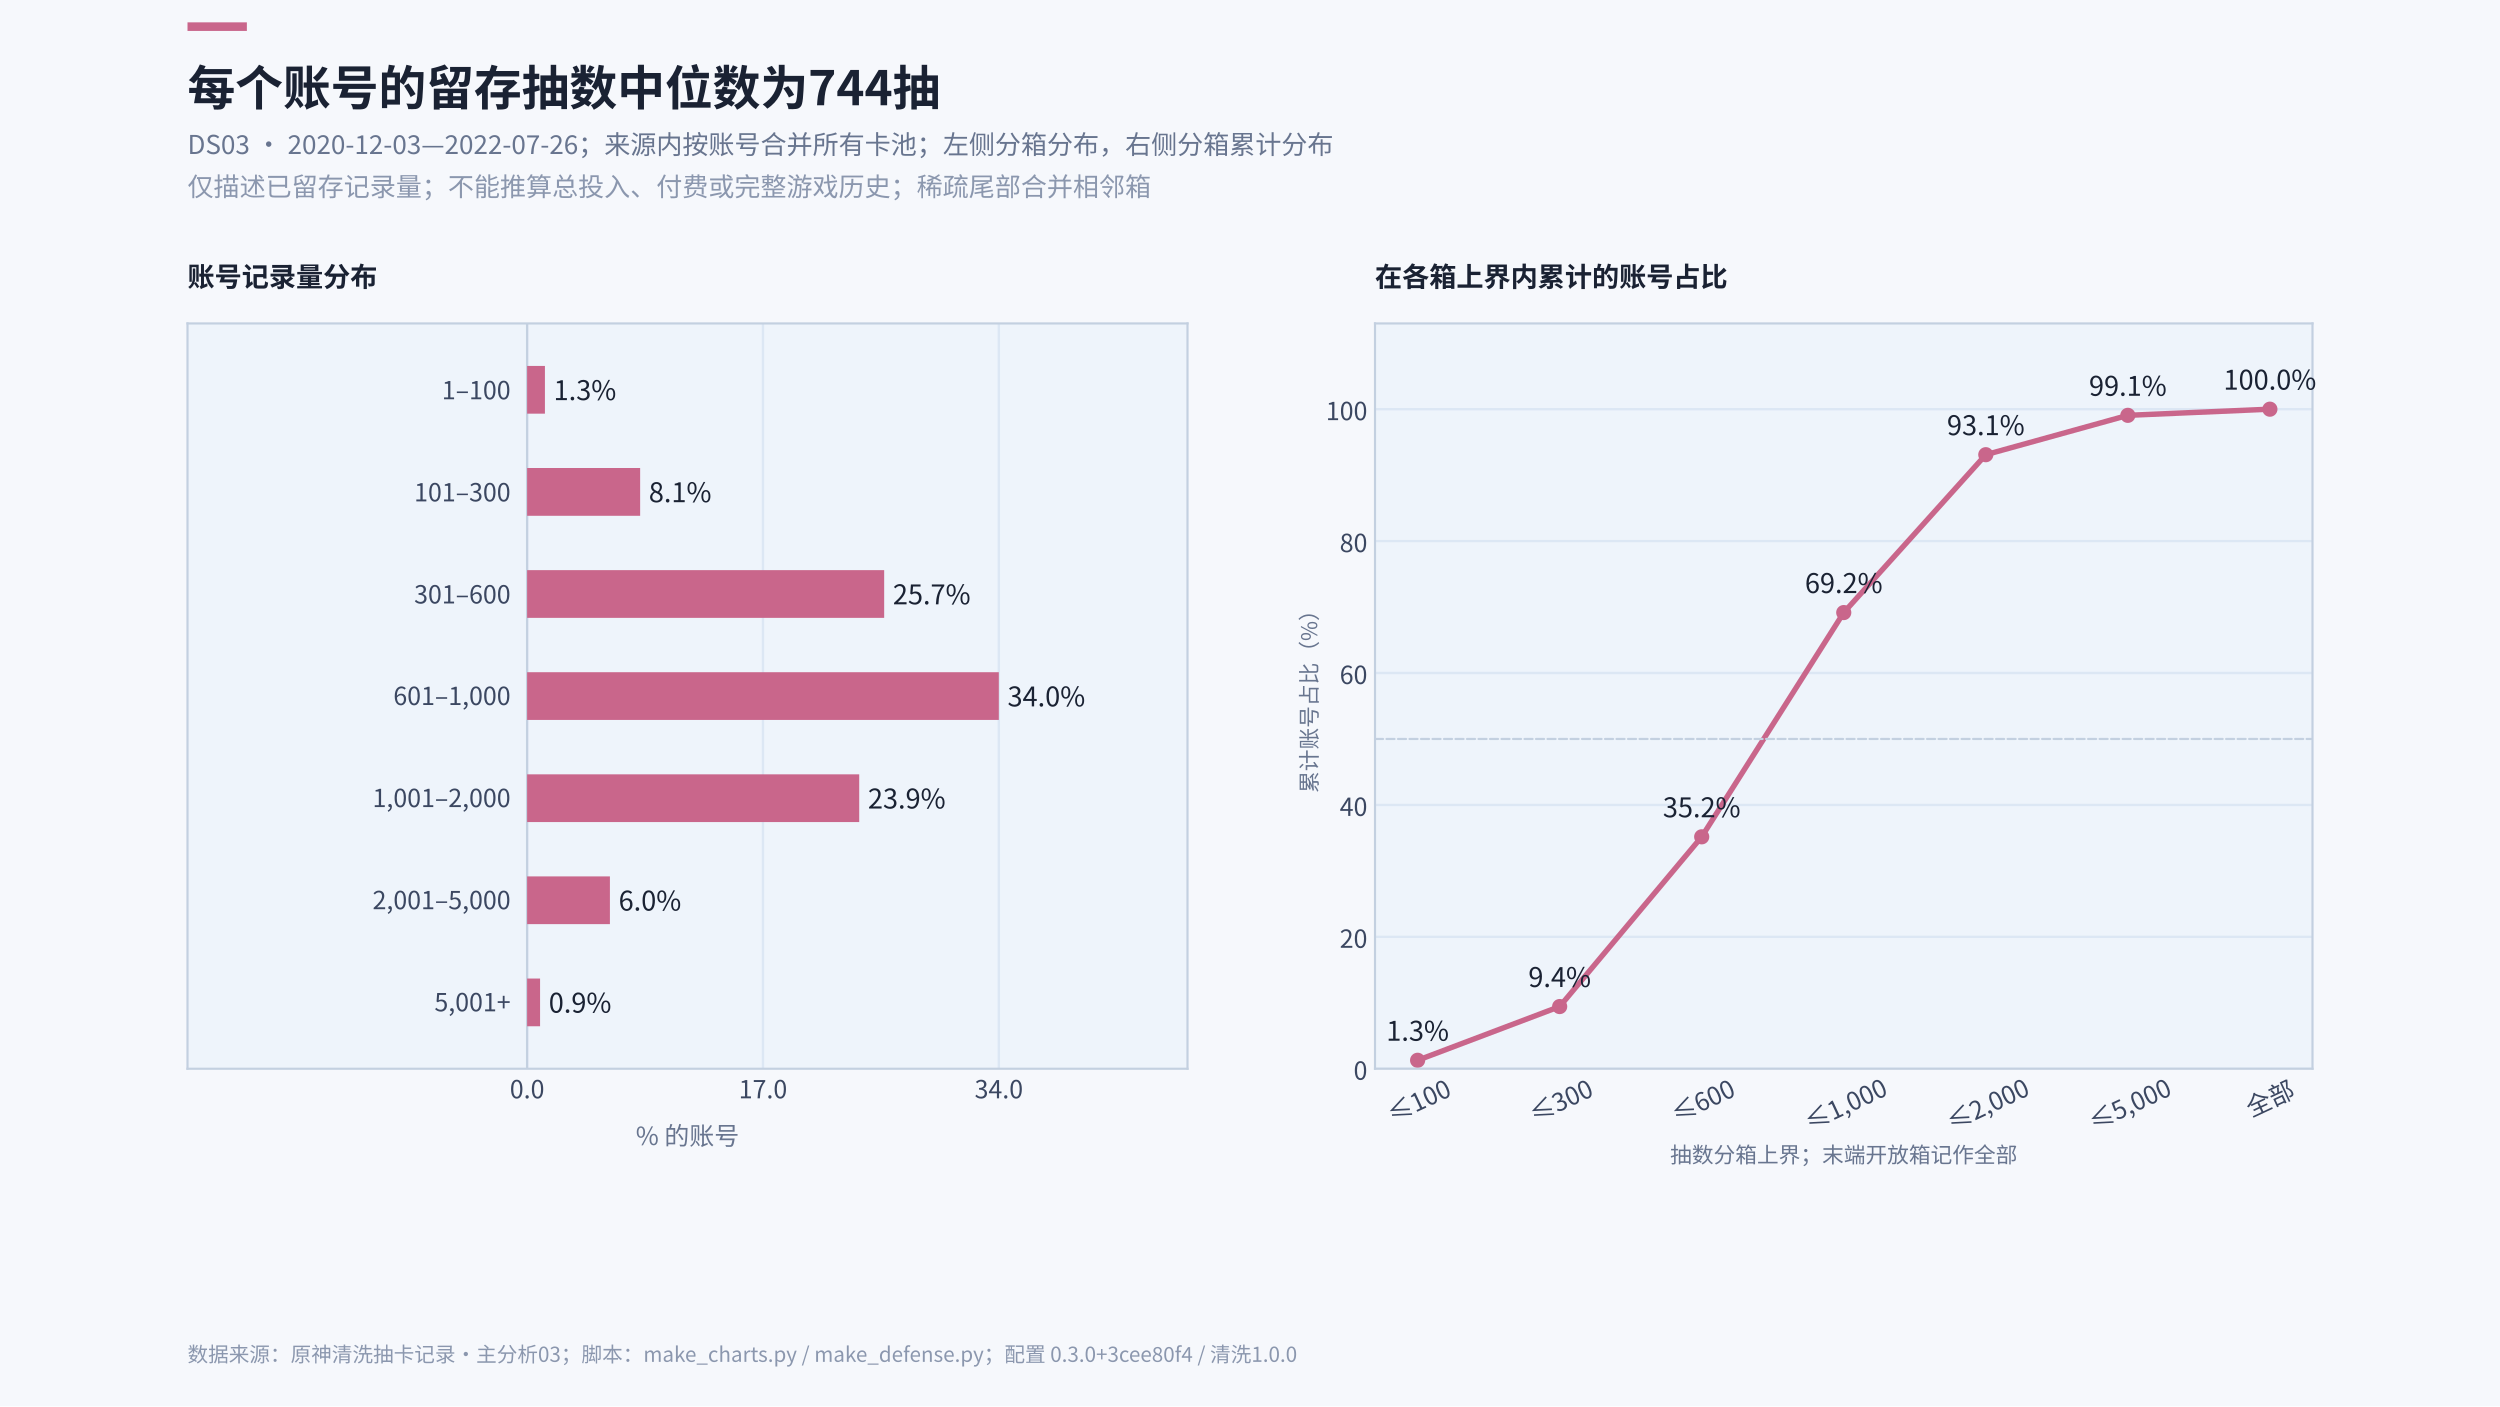
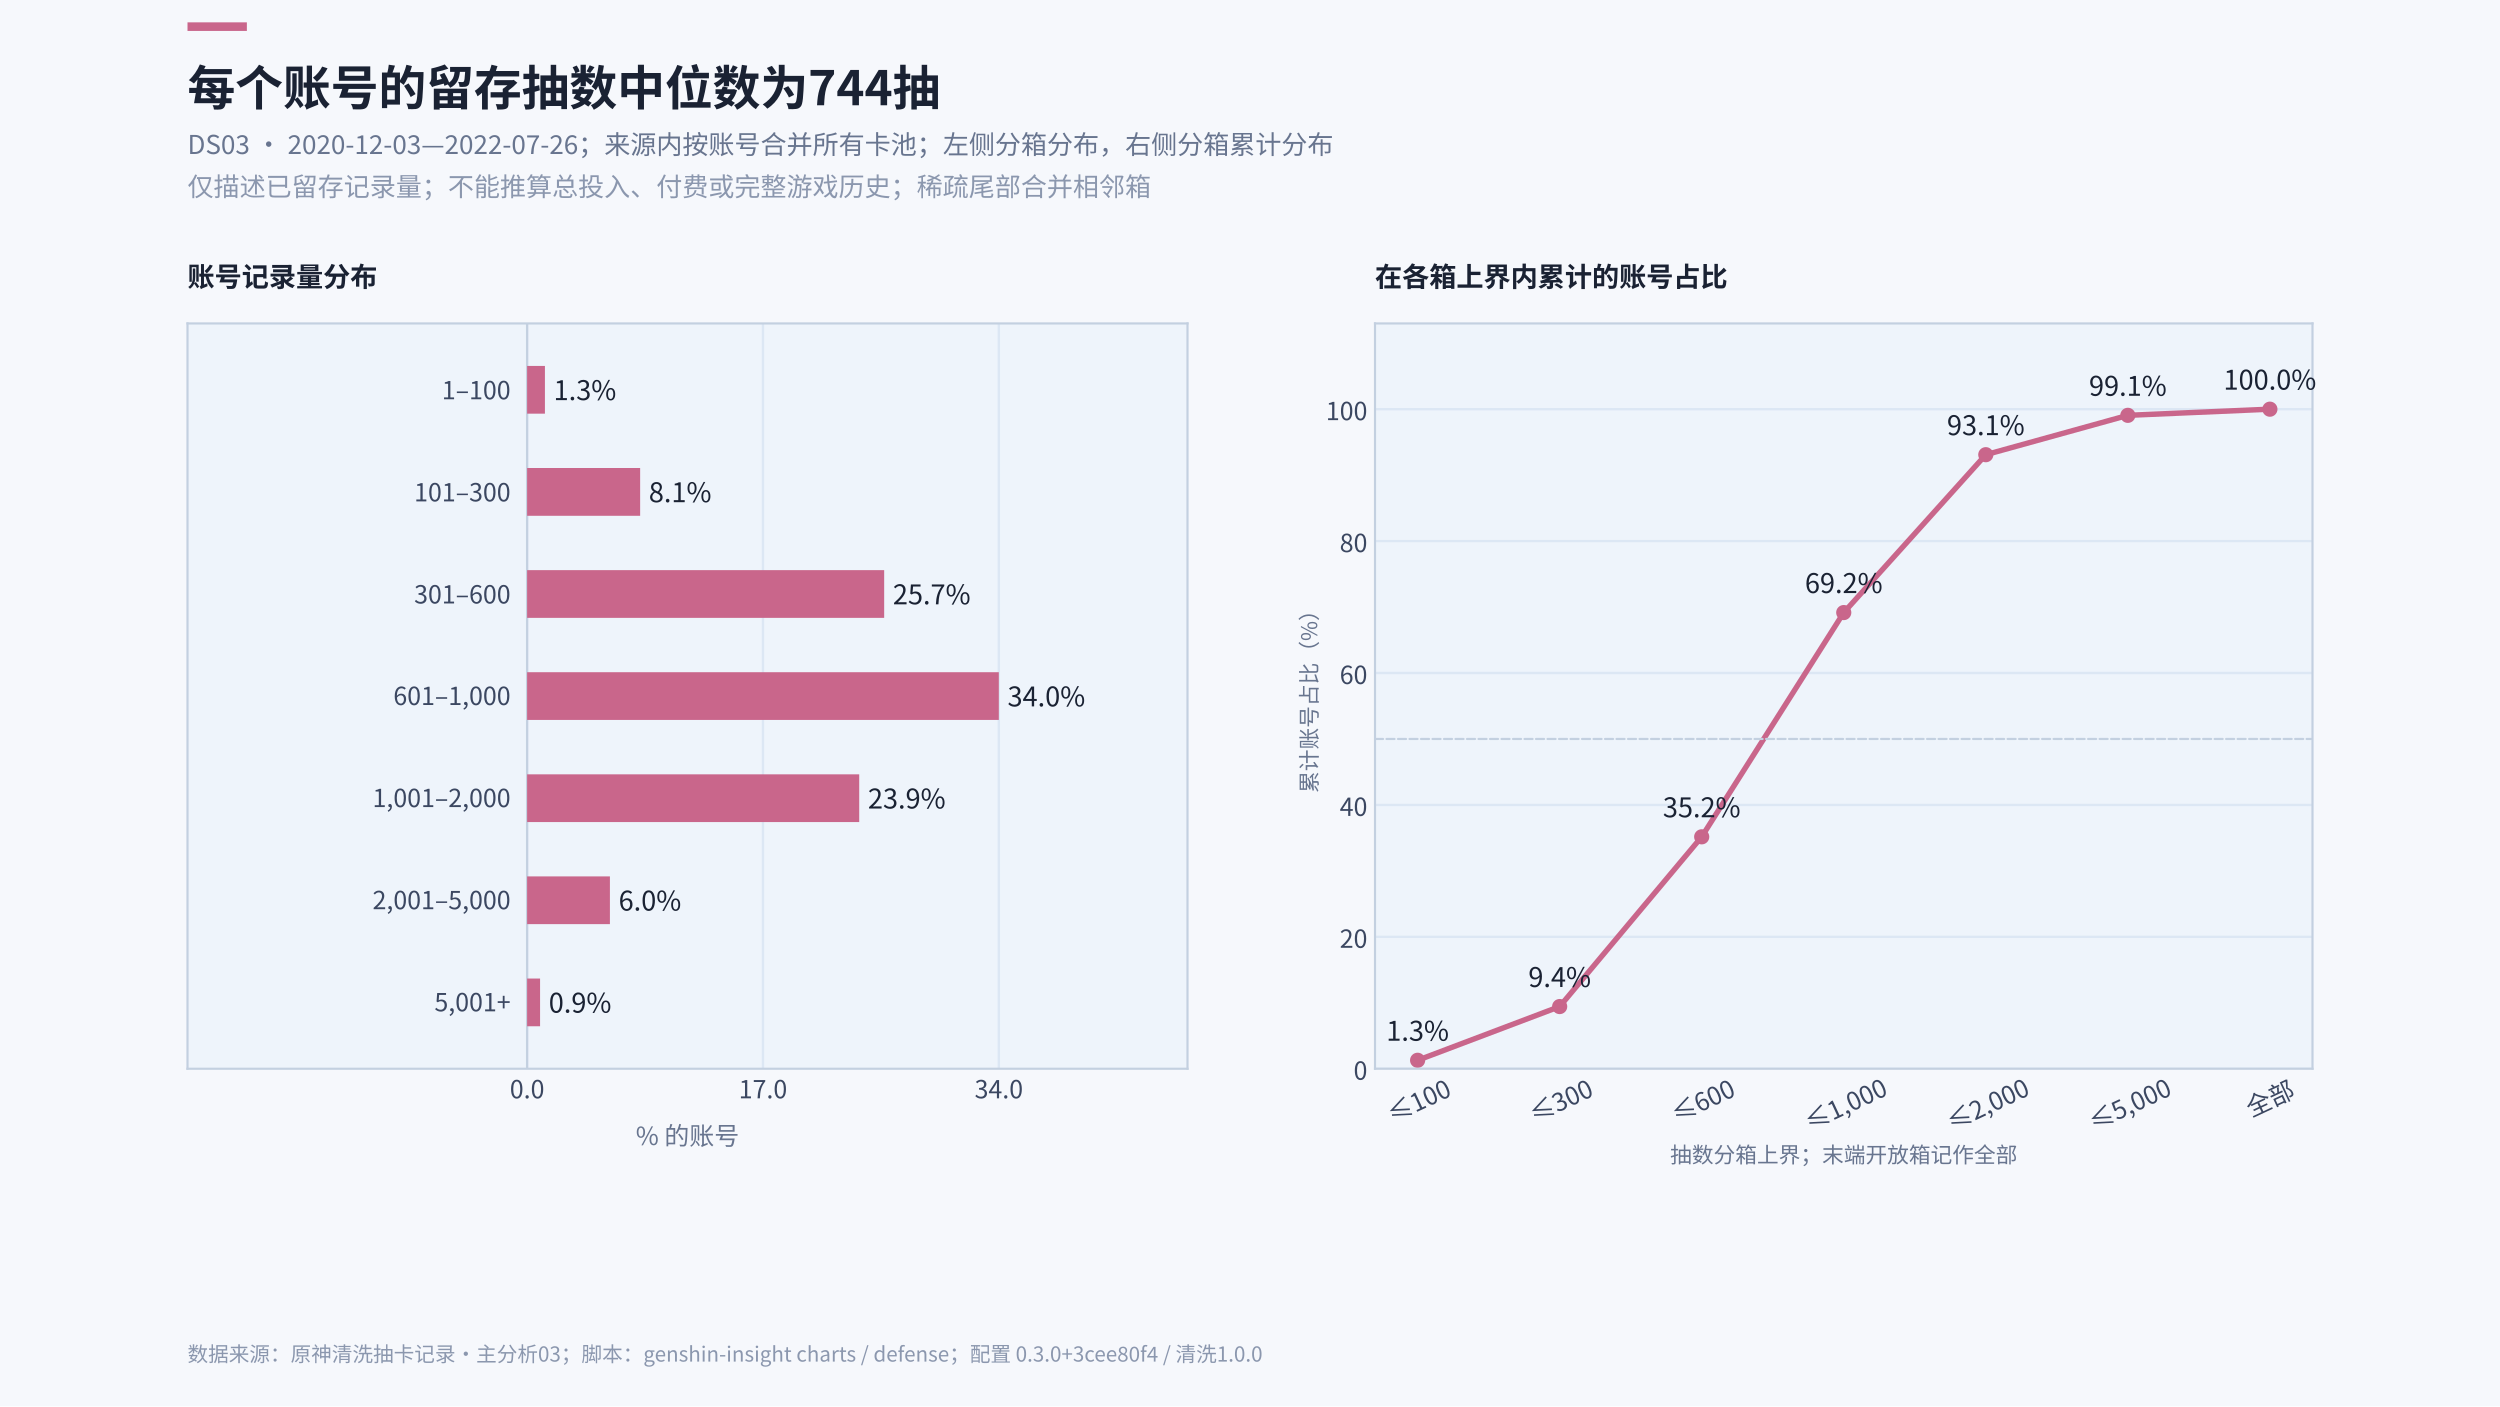
<svg xmlns="http://www.w3.org/2000/svg" xmlns:xlink="http://www.w3.org/1999/xlink" width="1152pt" height="648pt" viewBox="0 0 1152 648" version="1.1">
  <defs>
    <style type="text/css">*{stroke-linejoin: round; stroke-linecap: butt}</style>
  </defs>
  <g id="figure_1">
    <g id="patch_1">
      <path d="M 0 648  L 1152 648  L 1152 0  L 0 0  z " style="fill: #f6f8fc" />
    </g>
    <g id="axes_1">
      <g id="patch_2">
        <path d="M 86.4 492.48  L 547.2 492.48  L 547.2 149.04  L 86.4 149.04  z " style="fill: #eef4fb" />
      </g>
      <g id="matplotlib.axis_1">
        <g id="xtick_1">
          <g id="line2d_1">
            <path d="M 242.898 492.48  L 242.898 149.04  " clip-path="url(#p9e894be1e9)" style="fill: none; stroke: #dce7f4; stroke-width: 1.1; stroke-linecap: round" />
          </g>
          <g id="line2d_2" />
          <g id="text_1">
            <text style="font-size: 11.5px; font-family: 'Noto Sans SC', 'Source Han Sans SC', 'Noto Sans CJK SC', 'Noto Sans CJK JP', 'DejaVu Sans'; text-anchor: middle; fill: #3b4761" x="242.898" y="506.1" transform="rotate(-0 242.8981 506.1)">0.0</text>
          </g>
        </g>
        <g id="xtick_2">
          <g id="line2d_3">
            <path d="M 351.577 492.48  L 351.577 149.04  " clip-path="url(#p9e894be1e9)" style="fill: none; stroke: #dce7f4; stroke-width: 1.1; stroke-linecap: round" />
          </g>
          <g id="line2d_4" />
          <g id="text_2">
            <text style="font-size: 11.5px; font-family: 'Noto Sans SC', 'Source Han Sans SC', 'Noto Sans CJK SC', 'Noto Sans CJK JP', 'DejaVu Sans'; text-anchor: middle; fill: #3b4761" x="351.577" y="506.1" transform="rotate(-0 351.5774 506.1)">17.0</text>
          </g>
        </g>
        <g id="xtick_3">
          <g id="line2d_5">
            <path d="M 460.257 492.48  L 460.257 149.04  " clip-path="url(#p9e894be1e9)" style="fill: none; stroke: #dce7f4; stroke-width: 1.1; stroke-linecap: round" />
          </g>
          <g id="line2d_6" />
          <g id="text_3">
            <text style="font-size: 11.5px; font-family: 'Noto Sans SC', 'Source Han Sans SC', 'Noto Sans CJK SC', 'Noto Sans CJK JP', 'DejaVu Sans'; text-anchor: middle; fill: #3b4761" x="460.257" y="506.1" transform="rotate(-0 460.2566 506.1)">34.0</text>
          </g>
        </g>
        <g id="text_4">
          <text style="font-size: 11.5px; font-family: 'Noto Sans SC', 'Source Han Sans SC', 'Noto Sans CJK SC', 'Noto Sans CJK JP', 'DejaVu Sans'; text-anchor: middle; fill: #68758f" x="316.8" y="527.6" transform="rotate(-0 316.8 527.6)">% 的账号</text>
        </g>
      </g>
      <g id="matplotlib.axis_2" />
      <g id="line2d_7">
        <path d="M 242.898 492.48  L 242.898 149.04  " clip-path="url(#p9e894be1e9)" style="fill: none; stroke: #c3d0e0; stroke-linecap: round" />
      </g>
      <g id="patch_3">
        <path d="M 86.4 492.48  L 86.4 149.04  " style="fill: none; stroke: #c3d0e0; stroke-linejoin: miter; stroke-linecap: square" />
      </g>
      <g id="patch_4">
        <path d="M 547.2 492.48  L 547.2 149.04  " style="fill: none; stroke: #c3d0e0; stroke-linejoin: miter; stroke-linecap: square" />
      </g>
      <g id="patch_5">
        <path d="M 86.4 492.48  L 547.2 492.48  " style="fill: none; stroke: #c3d0e0; stroke-linejoin: miter; stroke-linecap: square" />
      </g>
      <g id="patch_6">
        <path d="M 86.4 149.04  L 547.2 149.04  " style="fill: none; stroke: #c3d0e0; stroke-linejoin: miter; stroke-linecap: square" />
      </g>
      <g id="text_5">
        <text style="font-weight: 700; font-size: 12.5px; font-family: 'Noto Sans SC', 'Source Han Sans SC', 'Noto Sans CJK SC', 'Noto Sans CJK JP', 'DejaVu Sans'; text-anchor: start; fill: #1a2233" x="86.4" y="132.085" transform="rotate(-0 86.4 132.0852)">账号记录量分布</text>
      </g>
      <g id="LineCollection_1">
        <path d="M 242.898 179.62  L 251.101 179.62  " clip-path="url(#p9e894be1e9)" style="fill: none; stroke: #c9668b; stroke-width: 22" />
      </g>
      <g id="LineCollection_2">
        <path d="M 242.898 226.667  L 294.981 226.667  " clip-path="url(#p9e894be1e9)" style="fill: none; stroke: #c9668b; stroke-width: 22" />
      </g>
      <g id="LineCollection_3">
        <path d="M 242.898 273.713  L 407.428 273.713  " clip-path="url(#p9e894be1e9)" style="fill: none; stroke: #c9668b; stroke-width: 22" />
      </g>
      <g id="LineCollection_4">
        <path d="M 242.898 320.76  L 460.257 320.76  " clip-path="url(#p9e894be1e9)" style="fill: none; stroke: #c9668b; stroke-width: 22" />
      </g>
      <g id="LineCollection_5">
        <path d="M 242.898 367.807  L 395.928 367.807  " clip-path="url(#p9e894be1e9)" style="fill: none; stroke: #c9668b; stroke-width: 22" />
      </g>
      <g id="LineCollection_6">
        <path d="M 242.898 414.853  L 281.048 414.853  " clip-path="url(#p9e894be1e9)" style="fill: none; stroke: #c9668b; stroke-width: 22" />
      </g>
      <g id="LineCollection_7">
        <path d="M 242.898 461.9  L 248.864 461.9  " clip-path="url(#p9e894be1e9)" style="fill: none; stroke: #c9668b; stroke-width: 22" />
      </g>
      <g id="text_6">
        <text style="font-weight: 500; font-size: 11.5px; font-family: 'Noto Sans SC', 'Source Han Sans SC', 'Noto Sans CJK SC', 'Noto Sans CJK JP', 'DejaVu Sans'; text-anchor: end; fill: #3b4761" x="235.291" y="183.99" transform="rotate(-0 235.2906 183.9903)">1–100</text>
      </g>
      <g id="text_7">
        <text style="font-weight: 500; font-size: 11.5px; font-family: 'Noto Sans SC', 'Source Han Sans SC', 'Noto Sans CJK SC', 'Noto Sans CJK JP', 'DejaVu Sans'; text-anchor: end; fill: #3b4761" x="235.291" y="231.037" transform="rotate(-0 235.2906 231.0368)">101–300</text>
      </g>
      <g id="text_8">
        <text style="font-weight: 500; font-size: 11.5px; font-family: 'Noto Sans SC', 'Source Han Sans SC', 'Noto Sans CJK SC', 'Noto Sans CJK JP', 'DejaVu Sans'; text-anchor: end; fill: #3b4761" x="235.291" y="278.083" transform="rotate(-0 235.2906 278.0834)">301–600</text>
      </g>
      <g id="text_9">
        <text style="font-weight: 500; font-size: 11.5px; font-family: 'Noto Sans SC', 'Source Han Sans SC', 'Noto Sans CJK SC', 'Noto Sans CJK JP', 'DejaVu Sans'; text-anchor: end; fill: #3b4761" x="235.291" y="324.866" transform="rotate(-0 235.2906 324.8659)">601–1,000</text>
      </g>
      <g id="text_10">
        <text style="font-weight: 500; font-size: 11.5px; font-family: 'Noto Sans SC', 'Source Han Sans SC', 'Noto Sans CJK SC', 'Noto Sans CJK JP', 'DejaVu Sans'; text-anchor: end; fill: #3b4761" x="235.291" y="371.912" transform="rotate(-0 235.2906 371.9124)">1,001–2,000</text>
      </g>
      <g id="text_11">
        <text style="font-weight: 500; font-size: 11.5px; font-family: 'Noto Sans SC', 'Source Han Sans SC', 'Noto Sans CJK SC', 'Noto Sans CJK JP', 'DejaVu Sans'; text-anchor: end; fill: #3b4761" x="235.291" y="418.959" transform="rotate(-0 235.2906 418.959)">2,001–5,000</text>
      </g>
      <g id="text_12">
        <text style="font-weight: 500; font-size: 11.5px; font-family: 'Noto Sans SC', 'Source Han Sans SC', 'Noto Sans CJK SC', 'Noto Sans CJK JP', 'DejaVu Sans'; text-anchor: end; fill: #3b4761" x="235.291" y="466.006" transform="rotate(-0 235.2906 466.0056)">5,001+</text>
      </g>
      <g id="text_13">
        <text style="font-weight: 500; font-size: 12.5px; font-family: 'Noto Sans SC', 'Source Han Sans SC', 'Noto Sans CJK SC', 'Noto Sans CJK JP', 'DejaVu Sans'; text-anchor: start; fill: #1a2233" x="255.101" y="184.37" transform="rotate(-0 255.1011 184.3703)">1.3%</text>
      </g>
      <g id="text_14">
        <text style="font-weight: 500; font-size: 12.5px; font-family: 'Noto Sans SC', 'Source Han Sans SC', 'Noto Sans CJK SC', 'Noto Sans CJK JP', 'DejaVu Sans'; text-anchor: start; fill: #1a2233" x="298.981" y="231.417" transform="rotate(-0 298.9809 231.4168)">8.1%</text>
      </g>
      <g id="text_15">
        <text style="font-weight: 500; font-size: 12.5px; font-family: 'Noto Sans SC', 'Source Han Sans SC', 'Noto Sans CJK SC', 'Noto Sans CJK JP', 'DejaVu Sans'; text-anchor: start; fill: #1a2233" x="411.428" y="278.463" transform="rotate(-0 411.428 278.4634)">25.7%</text>
      </g>
      <g id="text_16">
        <text style="font-weight: 500; font-size: 12.5px; font-family: 'Noto Sans SC', 'Source Han Sans SC', 'Noto Sans CJK SC', 'Noto Sans CJK JP', 'DejaVu Sans'; text-anchor: start; fill: #1a2233" x="464.257" y="325.51" transform="rotate(-0 464.2566 325.51)">34.0%</text>
      </g>
      <g id="text_17">
        <text style="font-weight: 500; font-size: 12.5px; font-family: 'Noto Sans SC', 'Source Han Sans SC', 'Noto Sans CJK SC', 'Noto Sans CJK JP', 'DejaVu Sans'; text-anchor: start; fill: #1a2233" x="399.928" y="372.557" transform="rotate(-0 399.9282 372.5566)">23.9%</text>
      </g>
      <g id="text_18">
        <text style="font-weight: 500; font-size: 12.5px; font-family: 'Noto Sans SC', 'Source Han Sans SC', 'Noto Sans CJK SC', 'Noto Sans CJK JP', 'DejaVu Sans'; text-anchor: start; fill: #1a2233" x="285.048" y="419.603" transform="rotate(-0 285.0477 419.6032)">6.0%</text>
      </g>
      <g id="text_19">
        <text style="font-weight: 500; font-size: 12.5px; font-family: 'Noto Sans SC', 'Source Han Sans SC', 'Noto Sans CJK SC', 'Noto Sans CJK JP', 'DejaVu Sans'; text-anchor: start; fill: #1a2233" x="252.864" y="466.65" transform="rotate(-0 252.8639 466.6497)">0.9%</text>
      </g>
    </g>
    <g id="axes_2">
      <g id="patch_7">
        <path d="M 633.6 492.48  L 1065.6 492.48  L 1065.6 149.04  L 633.6 149.04  z " style="fill: #eef4fb" />
      </g>
      <g id="matplotlib.axis_3">
        <g id="xtick_4">
          <g id="line2d_8" />
          <g id="text_20">
            <text style="font-size: 11.5px; font-family: 'Noto Sans SC', 'Source Han Sans SC', 'Noto Sans CJK SC', 'Noto Sans CJK JP', 'DejaVu Sans'; fill: #3b4761" transform="translate(641.7277 517.6074) rotate(-25)">≤100</text>
          </g>
        </g>
        <g id="xtick_5">
          <g id="line2d_9" />
          <g id="text_21">
            <text style="font-size: 11.5px; font-family: 'Noto Sans SC', 'Source Han Sans SC', 'Noto Sans CJK SC', 'Noto Sans CJK JP', 'DejaVu Sans'; fill: #3b4761" transform="translate(707.1822 517.6074) rotate(-25)">≤300</text>
          </g>
        </g>
        <g id="xtick_6">
          <g id="line2d_10" />
          <g id="text_22">
            <text style="font-size: 11.5px; font-family: 'Noto Sans SC', 'Source Han Sans SC', 'Noto Sans CJK SC', 'Noto Sans CJK JP', 'DejaVu Sans'; fill: #3b4761" transform="translate(772.6368 517.6074) rotate(-25)">≤600</text>
          </g>
        </g>
        <g id="xtick_7">
          <g id="line2d_11" />
          <g id="text_23">
            <text style="font-size: 11.5px; font-family: 'Noto Sans SC', 'Source Han Sans SC', 'Noto Sans CJK SC', 'Noto Sans CJK JP', 'DejaVu Sans'; fill: #3b4761" transform="translate(834.0615 521.2616) rotate(-25)">≤1,000</text>
          </g>
        </g>
        <g id="xtick_8">
          <g id="line2d_12" />
          <g id="text_24">
            <text style="font-size: 11.5px; font-family: 'Noto Sans SC', 'Source Han Sans SC', 'Noto Sans CJK SC', 'Noto Sans CJK JP', 'DejaVu Sans'; fill: #3b4761" transform="translate(899.516 521.2616) rotate(-25)">≤2,000</text>
          </g>
        </g>
        <g id="xtick_9">
          <g id="line2d_13" />
          <g id="text_25">
            <text style="font-size: 11.5px; font-family: 'Noto Sans SC', 'Source Han Sans SC', 'Noto Sans CJK SC', 'Noto Sans CJK JP', 'DejaVu Sans'; fill: #3b4761" transform="translate(964.9706 521.2616) rotate(-25)">≤5,000</text>
          </g>
        </g>
        <g id="xtick_10">
          <g id="line2d_14" />
          <g id="text_26">
            <text style="font-size: 11.5px; font-family: 'Noto Sans SC', 'Source Han Sans SC', 'Noto Sans CJK SC', 'Noto Sans CJK JP', 'DejaVu Sans'; fill: #3b4761" transform="translate(1037.388 514.8721) rotate(-25)">全部</text>
          </g>
        </g>
        <g id="text_27">
          <text style="font-size: 10px; font-family: 'Noto Sans SC', 'Source Han Sans SC', 'Noto Sans CJK SC', 'Noto Sans CJK JP', 'DejaVu Sans'; text-anchor: middle; fill: #68758f" x="849.6" y="535.791" transform="rotate(-0 849.6 535.7911)">抽数分箱上界；末端开放箱记作全部</text>
        </g>
      </g>
      <g id="matplotlib.axis_4">
        <g id="ytick_1">
          <g id="line2d_15">
            <path d="M 633.6 492.48  L 1065.6 492.48  " clip-path="url(#p23199f491c)" style="fill: none; stroke: #dce7f4; stroke-width: 1.1; stroke-linecap: round" />
          </g>
          <g id="line2d_16" />
          <g id="text_28">
            <text style="font-size: 11.5px; font-family: 'Noto Sans SC', 'Source Han Sans SC', 'Noto Sans CJK SC', 'Noto Sans CJK JP', 'DejaVu Sans'; text-anchor: end; fill: #3b4761" x="630.1" y="497.54" transform="rotate(-0 630.1 497.54)">0</text>
          </g>
        </g>
        <g id="ytick_2">
          <g id="line2d_17">
            <path d="M 633.6 431.694  L 1065.6 431.694  " clip-path="url(#p23199f491c)" style="fill: none; stroke: #dce7f4; stroke-width: 1.1; stroke-linecap: round" />
          </g>
          <g id="line2d_18" />
          <g id="text_29">
            <text style="font-size: 11.5px; font-family: 'Noto Sans SC', 'Source Han Sans SC', 'Noto Sans CJK SC', 'Noto Sans CJK JP', 'DejaVu Sans'; text-anchor: end; fill: #3b4761" x="630.1" y="436.754" transform="rotate(-0 630.1 436.7542)">20</text>
          </g>
        </g>
        <g id="ytick_3">
          <g id="line2d_19">
            <path d="M 633.6 370.908  L 1065.6 370.908  " clip-path="url(#p23199f491c)" style="fill: none; stroke: #dce7f4; stroke-width: 1.1; stroke-linecap: round" />
          </g>
          <g id="line2d_20" />
          <g id="text_30">
            <text style="font-size: 11.5px; font-family: 'Noto Sans SC', 'Source Han Sans SC', 'Noto Sans CJK SC', 'Noto Sans CJK JP', 'DejaVu Sans'; text-anchor: end; fill: #3b4761" x="630.1" y="375.968" transform="rotate(-0 630.1 375.9683)">40</text>
          </g>
        </g>
        <g id="ytick_4">
          <g id="line2d_21">
            <path d="M 633.6 310.122  L 1065.6 310.122  " clip-path="url(#p23199f491c)" style="fill: none; stroke: #dce7f4; stroke-width: 1.1; stroke-linecap: round" />
          </g>
          <g id="line2d_22" />
          <g id="text_31">
            <text style="font-size: 11.5px; font-family: 'Noto Sans SC', 'Source Han Sans SC', 'Noto Sans CJK SC', 'Noto Sans CJK JP', 'DejaVu Sans'; text-anchor: end; fill: #3b4761" x="630.1" y="315.182" transform="rotate(-0 630.1 315.1825)">60</text>
          </g>
        </g>
        <g id="ytick_5">
          <g id="line2d_23">
            <path d="M 633.6 249.337  L 1065.6 249.337  " clip-path="url(#p23199f491c)" style="fill: none; stroke: #dce7f4; stroke-width: 1.1; stroke-linecap: round" />
          </g>
          <g id="line2d_24" />
          <g id="text_32">
            <text style="font-size: 11.5px; font-family: 'Noto Sans SC', 'Source Han Sans SC', 'Noto Sans CJK SC', 'Noto Sans CJK JP', 'DejaVu Sans'; text-anchor: end; fill: #3b4761" x="630.1" y="254.397" transform="rotate(-0 630.1 254.3966)">80</text>
          </g>
        </g>
        <g id="ytick_6">
          <g id="line2d_25">
            <path d="M 633.6 188.551  L 1065.6 188.551  " clip-path="url(#p23199f491c)" style="fill: none; stroke: #dce7f4; stroke-width: 1.1; stroke-linecap: round" />
          </g>
          <g id="line2d_26" />
          <g id="text_33">
            <text style="font-size: 11.5px; font-family: 'Noto Sans SC', 'Source Han Sans SC', 'Noto Sans CJK SC', 'Noto Sans CJK JP', 'DejaVu Sans'; text-anchor: end; fill: #3b4761" x="630.1" y="193.611" transform="rotate(-0 630.1 193.6108)">100</text>
          </g>
        </g>
        <g id="text_34">
          <text style="font-size: 10px; font-family: 'Noto Sans SC', 'Source Han Sans SC', 'Noto Sans CJK SC', 'Noto Sans CJK JP', 'DejaVu Sans'; text-anchor: middle; fill: #68758f" x="606.928" y="320.76" transform="rotate(-90 606.9277 320.76)">累计账号占比（%）</text>
        </g>
      </g>
      <g id="line2d_27">
        <path d="M 653.236 488.58  L 718.691 463.82  L 784.145 385.604  L 849.6 282.273  L 915.055 209.523  L 980.509 191.387  L 1045.964 188.551  " clip-path="url(#p23199f491c)" style="fill: none; stroke: #c9668b; stroke-width: 2.5; stroke-linecap: round" />
        <defs>
          <path id="m44d8c7922f" d="M 0 3  C 0.796 3 1.559 2.684 2.121 2.121  C 2.684 1.559 3 0.796 3 0  C 3 -0.796 2.684 -1.559 2.121 -2.121  C 1.559 -2.684 0.796 -3 0 -3  C -0.796 -3 -1.559 -2.684 -2.121 -2.121  C -2.684 -1.559 -3 -0.796 -3 0  C -3 0.796 -2.684 1.559 -2.121 2.121  C -1.559 2.684 -0.796 3 0 3  z " style="stroke: #c9668b" />
        </defs>
        <g clip-path="url(#p23199f491c)">
          <use xlink:href="#m44d8c7922f" x="653.236" y="488.58" style="fill: #c9668b; stroke: #c9668b" />
          <use xlink:href="#m44d8c7922f" x="718.691" y="463.82" style="fill: #c9668b; stroke: #c9668b" />
          <use xlink:href="#m44d8c7922f" x="784.145" y="385.604" style="fill: #c9668b; stroke: #c9668b" />
          <use xlink:href="#m44d8c7922f" x="849.6" y="282.273" style="fill: #c9668b; stroke: #c9668b" />
          <use xlink:href="#m44d8c7922f" x="915.055" y="209.523" style="fill: #c9668b; stroke: #c9668b" />
          <use xlink:href="#m44d8c7922f" x="980.509" y="191.387" style="fill: #c9668b; stroke: #c9668b" />
          <use xlink:href="#m44d8c7922f" x="1045.964" y="188.551" style="fill: #c9668b; stroke: #c9668b" />
        </g>
      </g>
      <g id="line2d_28">
        <path d="M 633.6 340.515  L 1065.6 340.515  " clip-path="url(#p23199f491c)" style="fill: none; stroke-dasharray: 3.7,1.6; stroke-dashoffset: 0; stroke: #c3d0e0; stroke-linecap: round" />
      </g>
      <g id="patch_8">
        <path d="M 633.6 492.48  L 633.6 149.04  " style="fill: none; stroke: #c3d0e0; stroke-linejoin: miter; stroke-linecap: square" />
      </g>
      <g id="patch_9">
        <path d="M 1065.6 492.48  L 1065.6 149.04  " style="fill: none; stroke: #c3d0e0; stroke-linejoin: miter; stroke-linecap: square" />
      </g>
      <g id="patch_10">
        <path d="M 633.6 492.48  L 1065.6 492.48  " style="fill: none; stroke: #c3d0e0; stroke-linejoin: miter; stroke-linecap: square" />
      </g>
      <g id="patch_11">
        <path d="M 633.6 149.04  L 1065.6 149.04  " style="fill: none; stroke: #c3d0e0; stroke-linejoin: miter; stroke-linecap: square" />
      </g>
      <g id="text_35">
        <text style="font-weight: 700; font-size: 12.5px; font-family: 'Noto Sans SC', 'Source Han Sans SC', 'Noto Sans CJK SC', 'Noto Sans CJK JP', 'DejaVu Sans'; text-anchor: start; fill: #1a2233" x="633.6" y="132.085" transform="rotate(-0 633.6 132.0852)">在各箱上界内累计的账号占比</text>
      </g>
      <g id="text_36">
        <text style="font-size: 12.5px; font-family: 'Noto Sans SC', 'Source Han Sans SC', 'Noto Sans CJK SC', 'Noto Sans CJK JP', 'DejaVu Sans'; text-anchor: middle; fill: #1a2233" x="653.236" y="479.58" transform="rotate(-0 653.2364 479.5804)">1.3%</text>
      </g>
      <g id="text_37">
        <text style="font-size: 12.5px; font-family: 'Noto Sans SC', 'Source Han Sans SC', 'Noto Sans CJK SC', 'Noto Sans CJK JP', 'DejaVu Sans'; text-anchor: middle; fill: #1a2233" x="718.691" y="454.82" transform="rotate(-0 718.6909 454.8205)">9.4%</text>
      </g>
      <g id="text_38">
        <text style="font-size: 12.5px; font-family: 'Noto Sans SC', 'Source Han Sans SC', 'Noto Sans CJK SC', 'Noto Sans CJK JP', 'DejaVu Sans'; text-anchor: middle; fill: #1a2233" x="784.145" y="376.604" transform="rotate(-0 784.1455 376.6038)">35.2%</text>
      </g>
      <g id="text_39">
        <text style="font-size: 12.5px; font-family: 'Noto Sans SC', 'Source Han Sans SC', 'Noto Sans CJK SC', 'Noto Sans CJK JP', 'DejaVu Sans'; text-anchor: middle; fill: #1a2233" x="849.6" y="273.273" transform="rotate(-0 849.6 273.2727)">69.2%</text>
      </g>
      <g id="text_40">
        <text style="font-size: 12.5px; font-family: 'Noto Sans SC', 'Source Han Sans SC', 'Noto Sans CJK SC', 'Noto Sans CJK JP', 'DejaVu Sans'; text-anchor: middle; fill: #1a2233" x="915.055" y="200.523" transform="rotate(-0 915.0545 200.523)">93.1%</text>
      </g>
      <g id="text_41">
        <text style="font-size: 12.5px; font-family: 'Noto Sans SC', 'Source Han Sans SC', 'Noto Sans CJK SC', 'Noto Sans CJK JP', 'DejaVu Sans'; text-anchor: middle; fill: #1a2233" x="980.509" y="182.387" transform="rotate(-0 980.5091 182.3869)">99.1%</text>
      </g>
      <g id="text_42">
        <text style="font-size: 12.5px; font-family: 'Noto Sans SC', 'Source Han Sans SC', 'Noto Sans CJK SC', 'Noto Sans CJK JP', 'DejaVu Sans'; text-anchor: middle; fill: #1a2233" x="1045.964" y="179.551" transform="rotate(-0 1045.964 179.5508)">100.0%</text>
      </g>
    </g>
    <g id="patch_12">
      <path d="M 86.4 14.256  L 113.76 14.256  L 113.76 10.296  L 86.4 10.296  z " style="fill: #c9668b" />
    </g>
    <g id="text_43">
      <text style="font-weight: 700; font-size: 22px; font-family: 'Noto Sans SC', 'Source Han Sans SC', 'Noto Sans CJK SC', 'Noto Sans CJK JP', 'DejaVu Sans'; text-anchor: start; fill: #1a2233" x="86.4" y="48.52" transform="rotate(-0 86.4 48.52)">每个账号的留存抽数中位数为744抽</text>
    </g>
    <g id="text_44">
      <text style="font-size: 12px; font-family: 'Noto Sans SC', 'Source Han Sans SC', 'Noto Sans CJK SC', 'Noto Sans CJK JP', 'DejaVu Sans'; text-anchor: start; fill: #68758f" x="86.4" y="70.96" transform="rotate(-0 86.4 70.96)">DS03 · 2020-12-03—2022-07-26；来源内按账号合并所有卡池；左侧分箱分布，右侧分箱累计分布</text>
    </g>
    <g id="text_45">
      <text style="font-size: 12px; font-family: 'Noto Sans SC', 'Source Han Sans SC', 'Noto Sans CJK SC', 'Noto Sans CJK JP', 'DejaVu Sans'; text-anchor: start; fill: #8b97ae" x="86.4" y="90.4" transform="rotate(-0 86.4 90.4)">仅描述已留存记录量；不能推算总投入、付费或完整游戏历史；稀疏尾部合并相邻箱</text>
    </g>
    <g id="text_46">
-       <text style="font-size: 9.5px; font-family: 'Noto Sans SC', 'Source Han Sans SC', 'Noto Sans CJK SC', 'Noto Sans CJK JP', 'DejaVu Sans'; text-anchor: start; fill: #8b97ae" x="86.4" y="627.537" transform="rotate(-0 86.4 627.5374)">数据来源：原神清洗抽卡记录·主分析03；脚本：make_charts.py / make_defense.py；配置 0.3.0+3cee80f4 / 清洗1.0.0</text>
+       <text style="font-size: 9.5px; font-family: 'Noto Sans SC', 'Source Han Sans SC', 'Noto Sans CJK SC', 'Noto Sans CJK JP', 'DejaVu Sans'; text-anchor: start; fill: #8b97ae" x="86.4" y="627.414" transform="rotate(-0 86.4 627.4142)">数据来源：原神清洗抽卡记录·主分析03；脚本：genshin-insight charts / defense；配置 0.3.0+3cee80f4 / 清洗1.0.0</text>
    </g>
  </g>
  <defs>
    <clipPath id="p9e894be1e9">
      <rect x="86.4" y="149.04" width="460.8" height="343.44" />
    </clipPath>
    <clipPath id="p23199f491c">
      <rect x="633.6" y="149.04" width="432" height="343.44" />
    </clipPath>
  </defs>
</svg>
